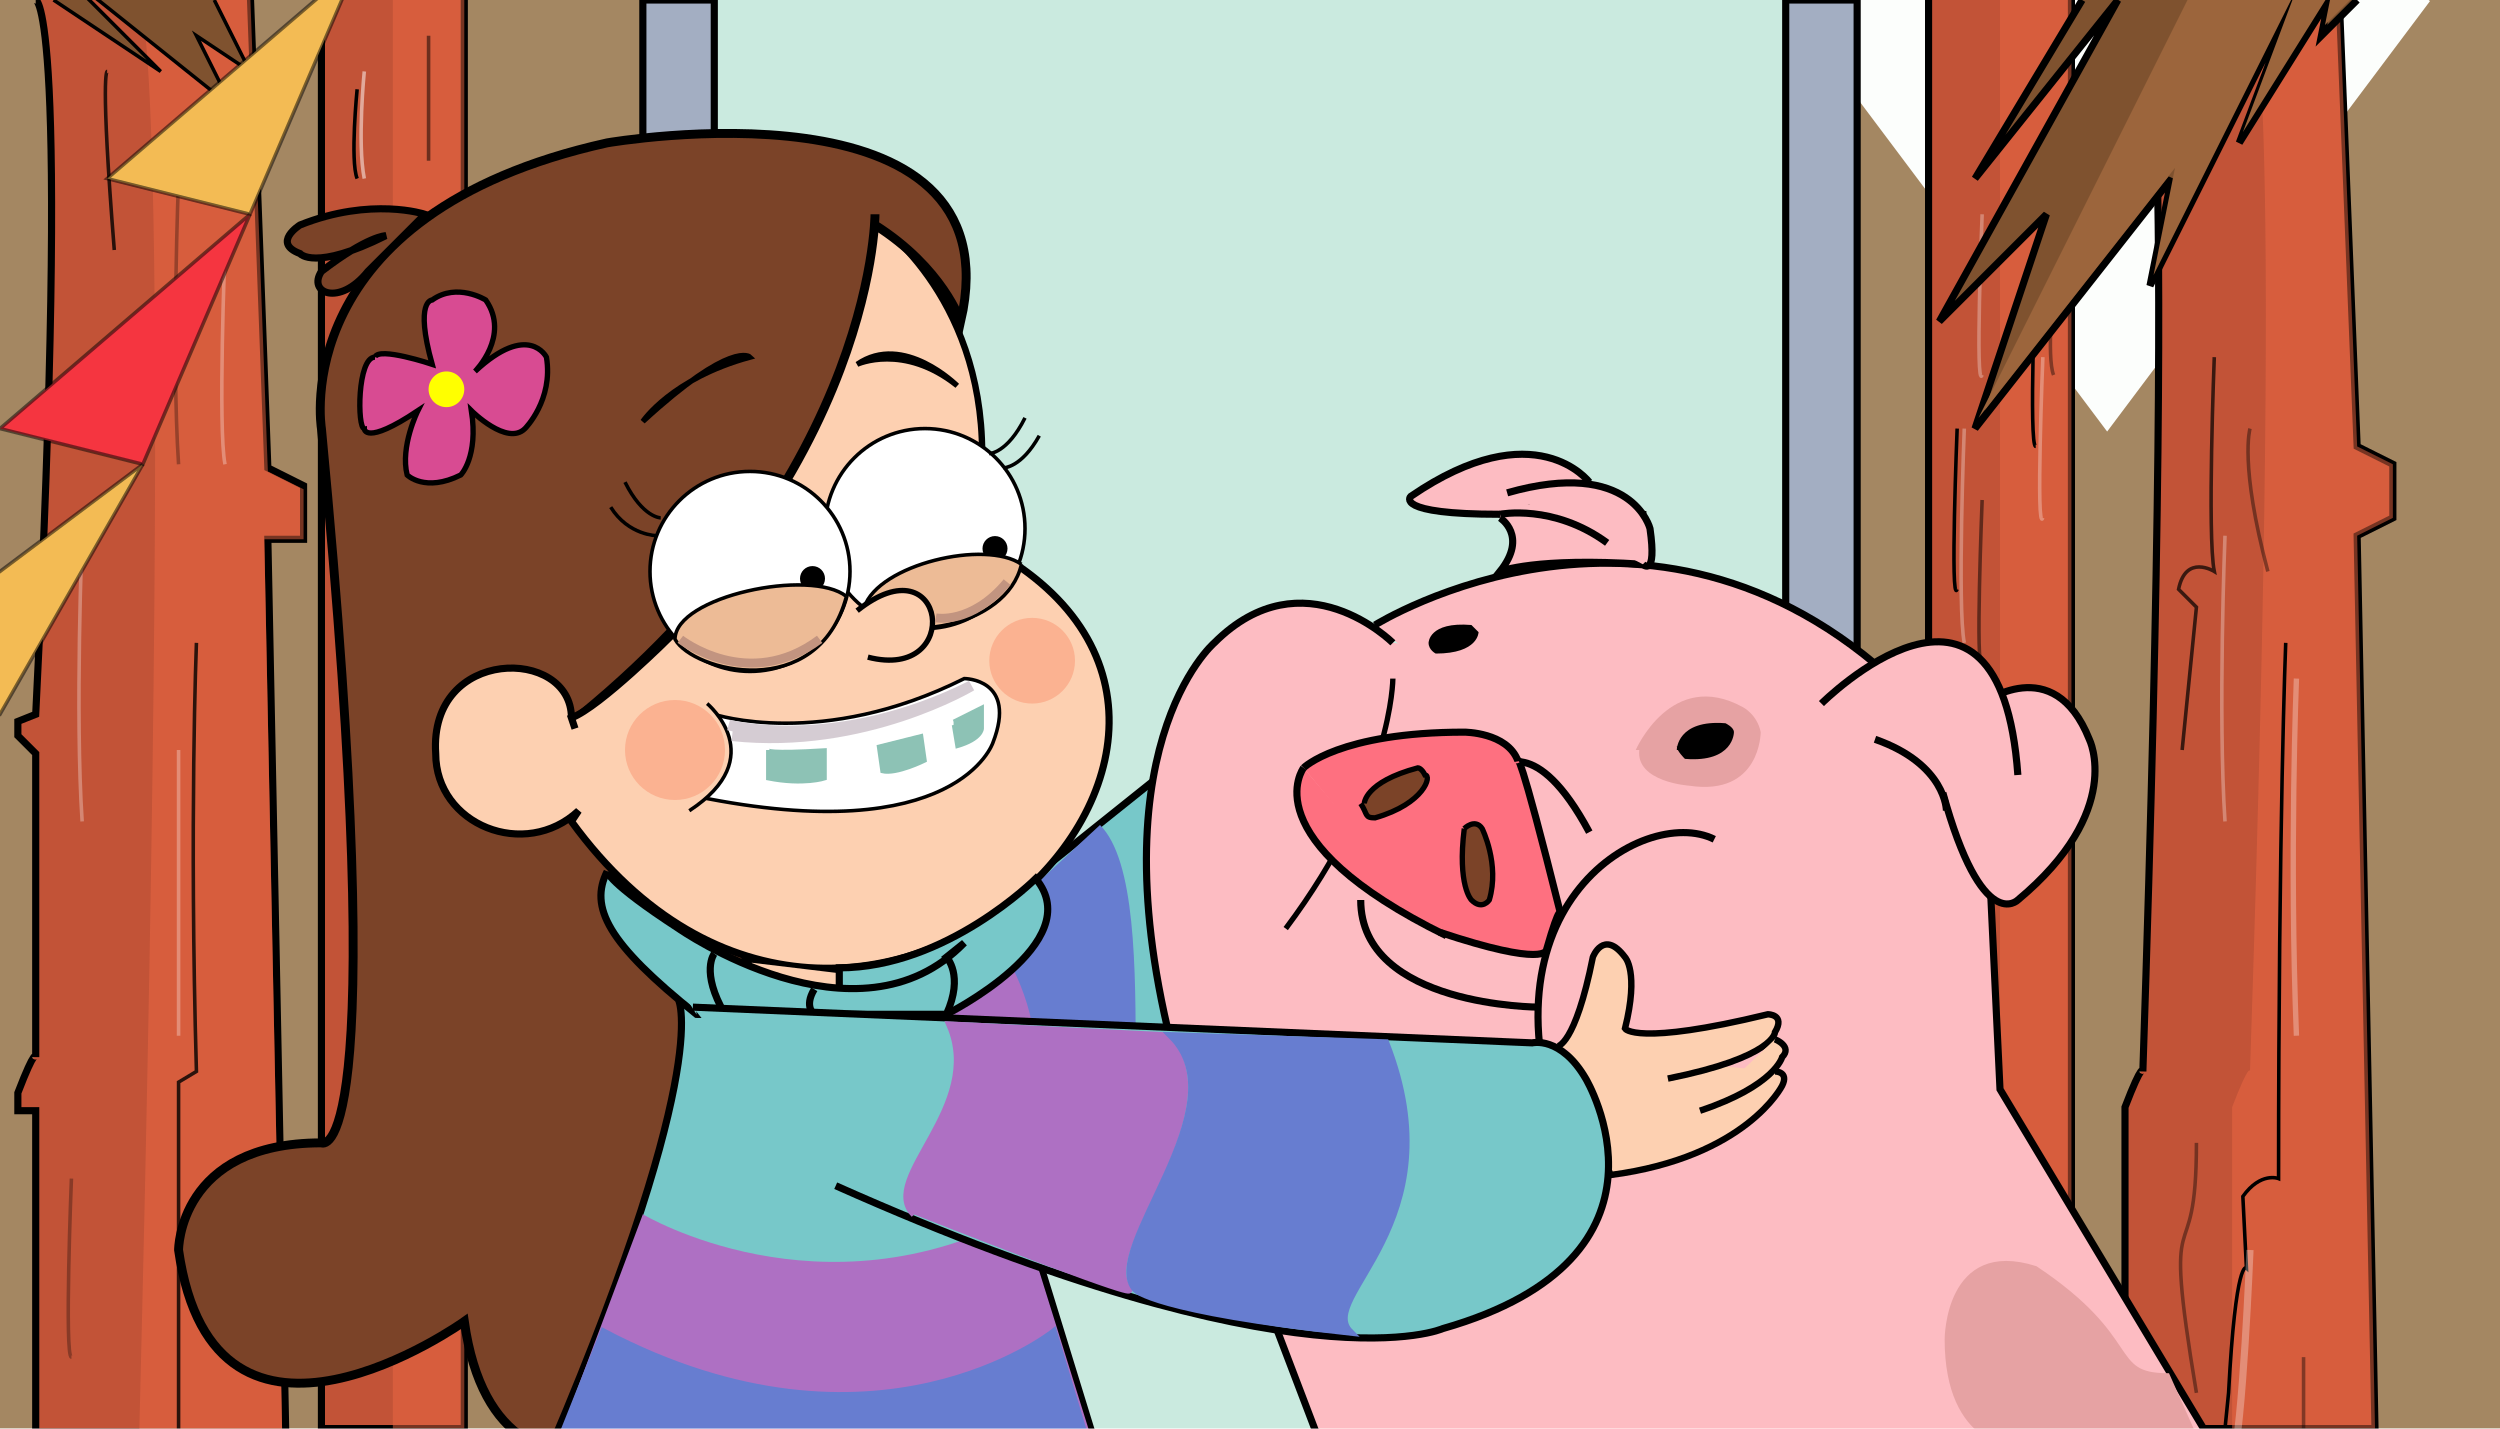
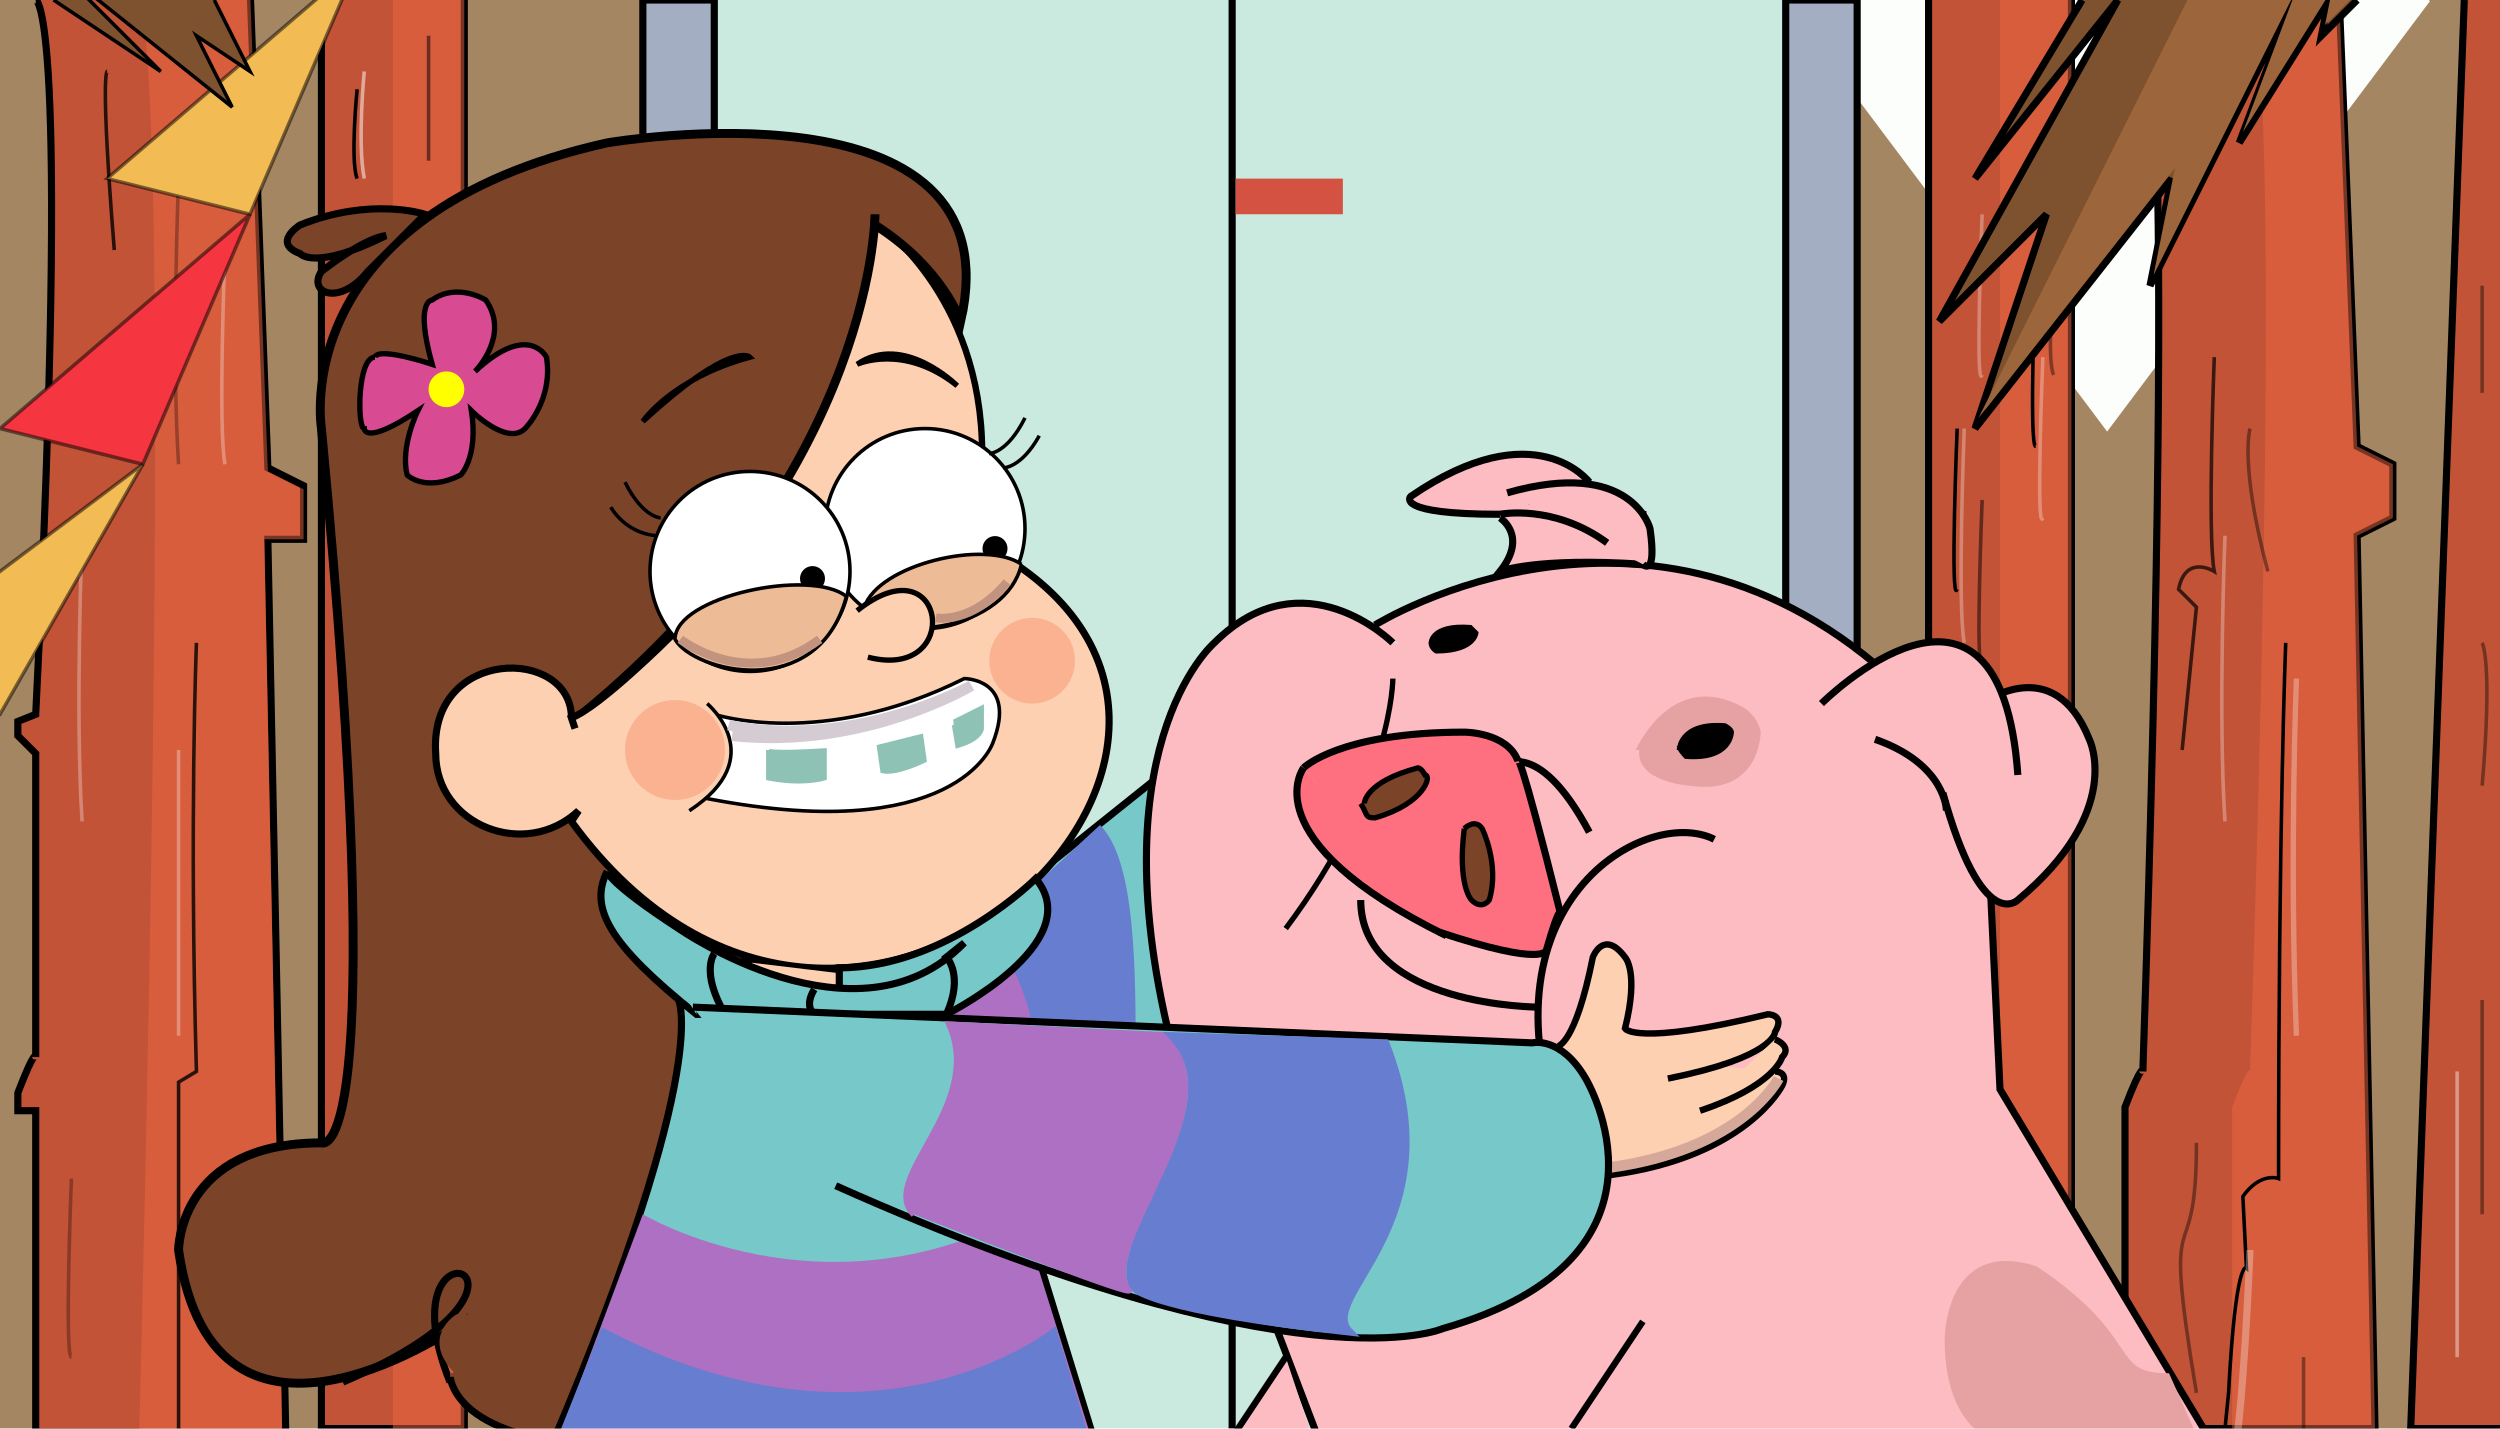
<svg xmlns="http://www.w3.org/2000/svg" height="400" viewBox="0 0 700 400" preserveAspectRatio="xMinYMin meet">
  <rect width="100%" height="100%" fill="#CAEADF" />
+   <path d="M 345 0                  c 0 0, 0 0 , 0 400                  " stroke="black" stroke-width="2" fill="none" />
+   <path d="M 346 50                  c 0 0, 0 0, 0 10                  c 0 0, 0 0, 30 0                  c 0 0, 0 0, 0 -10                  z                  " fill="#D35241" />
  <rect x="500" y="0" width="200" height="100%" fill="#A48762" />
  <rect x="0" y="0" width="200" height="100%" fill="#A48762" />
  <path d="M 500 0                 l 90 120                 l 90 -120                 " stroke="#FCFEFC" fill="#FCFEFC" />
  <rect x="500" y="0" width="20" height="100%" stroke="black" stroke-width="2" fill="#A3AEC2" />
  <rect x="180" y="0" width="20" height="100%" stroke="black" stroke-width="2" fill="#A3AEC2" />
  <path d="M 540 0                 l 0 400                 l 40 0                 l 0 -400                 " stroke="black" stroke-width="2" fill="#C25337" />
  <path d="M 560 0                 l 0 400                 l 20 0                 l 0 -400                 " fill="#ED6844" fill-opacity="0.5" />
  <path d="M 548 120                 c 0 0, -2 50, 0 45                 " stroke="black" fill="none" />
  <path d="M 555 140                 c 0 0, -2 50, 0 45                 " stroke="black" stroke-opacity="0.5" fill="none" />
  <path d="M 570 75                 c 0 0, -2 50, 0 50                 " stroke="black" fill="none" />
  <path d="M 575 80                 c 0 0, -2 20, 0 25                 " stroke="black" stroke-opacity="0.4" fill="none" />
  <path d="M 555 60                 c 0 0, -2 50, 0 45                 " stroke="white" stroke-opacity="0.3" fill="none" />
  <path d="M 550 120                 c 0 0, -2 50, 0 60                 " stroke="white" stroke-opacity="0.3" fill="none" />
  <path d="M 572 100                 c 0 0, -2 50, 0 45                 " stroke="white" stroke-opacity="0.3" fill="none" />
  <path d="M 600 0                 c 0 0, 10 0, 0 300                 c 0 0, 0 -3, -5 10                 c 0 0, 0 0, 0 90                 c 0 0, 0 0, 70 0                 c 0 0, 0 0, -5 -250                 c 0 0, 0 0, 10 -5                           c 0 0, 0 0, 0 -15                 c 0 0, 0 0, -10 -5                 c 0 0, 0 0, -5 -125                  " stroke="black" stroke-width="2" fill="#C25337" />
  <path d="M 630 0                 c 0 0, 10 0, 0 300                 c 0 0, 0 -3, -5 10                 c 0 0, 0 0, 0 90                 c 0 0, 0 0, 40 0                 c 0 0, 0 0, -5 -250                 c 0 0, 0 0, 10 -5                           c 0 0, 0 0, 0 -15                 c 0 0, 0 0, -10 -5                 c 0 0, 0 0, -5 -125                 " fill="#ED6844" fill-opacity="0.5" />
  <path d="M 620 100                 c 0 0, -2 50, 0 60                 c 0 0, -8 -5, -10 5                 c 0 0, 0 0, 5 5                 c 0 0, 0 0, -4 40                 " stroke="black" stroke-opacity="0.7" fill="none" />
  <path d="M 640 180                 c 0 0, -2 50, -2 150                 c 0 0, -5 -2, -10 5                 c 0 0, 0 0, 1 20                 c 0 0, -3 -3, -5 35                 c 0 0, 0 0, -2 20                 " stroke="black" fill="none" />
  <path d="M 643 190                 c 0 0, -2 50, 0 100                 " stroke="white" stroke-width="1.5" stroke-opacity="0.3" fill="none" />
  <path d="M 630 350                 c 0 0, -2 50, -5 60                 " stroke="white" stroke-width="2" stroke-opacity="0.3" fill="none" />
  <path d="M 623 150                 c 0 0, -2 50, 0 80                 " stroke="white" stroke-opacity="0.3" fill="none" />
  <path d="M 615 320                 c 0 40, -10 10, 0 70                 " stroke="black" stroke-opacity="0.4" fill="none" />
  <path d="M 645 380                 c 0 0, 0 0, 0 30                 " stroke="black" stroke-opacity="0.4" fill="none" />
  <path d="M 630 120                 c 0 0, -3 10, 5 40                 " stroke="black" stroke-opacity="0.4" fill="none" />
+   <path d="M 690 0                 l -15 400                 l 40 0                 l 0 -400                 " stroke="black" stroke-width="2" fill="#C25337" />
+   <path d="M 695 80                 c 0 0, 0 0, 0 30                 " stroke="black" stroke-opacity="0.4" fill="none" />
+   <path d="M 695 280                 c 0 0, 0 0, 0 60                 " stroke="black" stroke-opacity="0.4" fill="none" />
+   <path d="M 688 300                 c 0 0, 0 0, 0 80                 " stroke="white" stroke-opacity="0.4" fill="none" />
+   <path d="M 695 180                 c 0 0, 3 5, 0 40                 " stroke="black" stroke-opacity="0.4" fill="none" />
  <path d="M 90 0                 l 0 400                 l 40 0                 l 0 -400                 " stroke="black" stroke-width="2" fill="#C25337" />
  <path d="M 110 0                 l 0 400                 l 20 0                 l 0 -400                 " fill="#ED6844" fill-opacity="0.5" />
  <path d="M 100 25                 c 0 0, -2 20, 0 25                 " stroke="black" fill="none" />
  <path d="M 120 10                 c 0 0, 0 10, 0 35                 " stroke="black" stroke-opacity="0.5" fill="none" />
  <path d="M 102 20                 c 0 0, -2 20, 0 30                 " stroke="white" stroke-opacity="0.5" fill="none" />
  <path d="M 10 0                 c 0 0, 10 0, 0 200                 c 0 0, 0 0, -5 2                 c 0 0, 0 0, 0 4                 c 0 0, 0 0, 5 5                 c 0 0, 0 0, 0 85                 c 0 0, 0 -3, -5 10                 c 0 0, 0 0, 0 5                 c 0 0, 0 0, 5 0                 c 0 0, 0 0, 0 90                 c 0 0, 0 0, 70 0                 c 0 0, 0 0, -5 -250                 c 0 0, 0 0, 10 0                           c 0 0, 0 0, 0 -15                 c 0 0, 0 0, -10 -5                 c 0 0, 0 0, -5 -135                 " stroke="black" stroke-width="2" fill="#C25337" />
  <path d="M 39 1                 c 0 0, 10 0, 0 400                 c 0 0, 0 0, 40 0                 c 0 0, 0 0, -5 -250                 c 0 0, 0 0, 11 0                           c 0 0, 0 0, 0 -14                 c 0 0, 0 0, -10 -5                 c 0 0, 0 0, -5 -135                 " fill="#ED6844" fill-opacity="0.5" />
  <path d="M 23 150                 c 0 0, -2 50, 0 80                 " stroke="white" stroke-opacity="0.3" fill="none" />
  <path d="M 50 50                 c 0 0, -2 50, 0 80                 " stroke="black" stroke-opacity="0.3" fill="none" />
  <path d="M 63 70                 c 0 0, -2 50, 0 60                 " stroke="white" stroke-opacity="0.3" fill="none" />
  <path d="M 55 180                 c 0 0, -2 50, 0 120                 c 0 0, 0 0, -5 3                 c 0 0, 0 0, 0 100                 " stroke="black" stroke-opacity="0.8" fill="none" />
  <path d="M 50 210                 c 0 0, 0 0, 0 80                 " stroke="white" stroke-opacity="0.3" fill="none" />
  <path d="M 20 330                 c 0 0, -2 50, 0 50                 " stroke="black" stroke-opacity="0.3" fill="none" />
  <path d="M 30 20                 c 0 0, -2 0, 2 50                 " stroke="black" stroke-opacity="0.8" fill="none" />
  <path d="M 245 62                 c 0 0, 30 20, 30 65                 l -100 50                 z                 " stroke="black" stroke-width="1.8" fill="#FDD0B1" />
  <path d="M 245 60                 c 0 0, 0 80, -95 150                 c 0 0, 0 0, 30 10                 c 0 0, 0 0, 30 50                             c 0 0, 0 0, 0 120                 c 0 0, -70 50, -80 -20                 c 0 0, -70 50, -80 -20                 c 0 0, 0 -30, 40 -30                 c 0 0, 20 10, 0 -200                 c 0 0, -10 -60, 80 -80                 c 0 0, 115 -20, 99 50                 c 0 0 , -5 -15, -24 -27                 " stroke="black" stroke-width="2.5" fill="#7B4328" />
+   <path d="M 126 387                 c -20 -50, 40 -30, -30 0                 " stroke="black" stroke-width="2" fill="none" />
+   <path d="M 126 385                 c 0 0, 0 20, 50 20                 c 0 0, 0 0, 0 -56                 " stroke="black" stroke-width="2" fill="#7B4328" />
+   <path d="M 126 385                 c 0 0, 0 0, 20 0                 c 0 0, 0 0 , 0 -16.5                 c 0 0, 0 0, -18 0                 c 0 0, -10 6, 0 16                 " stroke="#7B4328" fill="#7B4328" />
  <path d="M 119 60                 c 0 0, -15 -5, -35 3                 c 0 0, -8 5, 0 8                 c 0 0, 4 5, 24 -5                 c 0 0, -5 0, -18 10                 c -4 6, 5 10, 13 0                 z                 " stroke="black" stroke-width="2" fill="#7B4328" />
  <path d="M 105 100                 c -5 0, -5 20, -3 20                 c 0 0, 0 5, 15 -5                 c 0 0, -5 10, -3 18                 c 0 0, 5 5, 15 0                 c 0 0, 5 -5, 3 -18                 c 0 0, 10 10, 15 5                 c 0 0, 8 -8, 6 -20                 c 0 0, -5 -10, -20 4                 c 0 0, 10 -10, 3 -20                 c 0 0, -8 -5, -15 0                 c 0 0, -5 0, 0 18                 c 0 0, -15 -5, -16 -2                 " stroke="black" stroke-width="1.5" fill="#D84B92" />
  <circle r="5" cx="125" cy="109" fill="yellow" />
  <path d="M 210 100                 c 0 0, -5 -5, -30 18                 c 0 0, 8 -12, 30 -18                 z                 " stroke="black" stroke-width="1.5" fill="black" />
  <path d="M 268 108                 c 0 0, -15 -15, -28 -6                   c 0 0, 13 -6, 28 6                 z                 " stroke="black" stroke-width="1.5" fill="black" />
        
        {#  blue #}
        <path d="M 290 245                 c 0 0, 0 0, 50 -40                 c 0 0, 0 0, 0 90                 c 0 0, 0 0, -90 0                 z                 " stroke="black" stroke-width="2" fill="#77C8C9" />
        {# dark-blue #}
        <path d="M 308 231                 c 10 10, 10 40, 10 67                 c 0 0, 0 0, -30 0                 c 0 0, 0 -30, -20 -30                 " stroke="none" fill="#677DD0" />
            {# violet #}
        <path d="M 290 295                 c 0 0, 0 -15, -10 -30                 c 0 0, 0 0, -30 0                 c 0 0, 10 5, 15 30                 z                 " stroke="none" fill="#AE70C3" />
  <path d="M 190 280                 c 0 0, 10 20, -40 135                 c 0 0, 0 0, 160 0                 c 0 0, 0 0, -40 -130                 " stroke="black" stroke-width="2" fill="#77C8C9" />
  <path d="M 180 340                 c 0 0, 50 30, 106 0                 c 0 0, 0 0, 25 80                 c 0 0, 0 0, -161 0                 " stroke="none" fill=" #AE70C3" />
  <path d="M 307 413                 c 0 0, 0 0, -12 -40                 c 0 0, -50 40, -126 0                 c 0 0, 0 0, -16 40                 z --&gt;                 " stroke="#677DD0" stroke-width="2" fill="#677DD0" />
  <path d="M 160 230                 c 80 110, 220 -30, 110 -80                 c 0 0, 0 0, -82 0                 c 0 0, 0 0, 0 28                 c 0 0, -20 20, -28 23                 c 0 0, 0 0, 1 3                 c 0 0, 0 0, -1 -3                 c 0 -20, -40 -20, -38 10                 c 0 20, 25 30, 40 16                 z                 " stroke="black" stroke-width="2" fill="#FDD0B1" />
  <circle r="28" cx="37%" cy="37%" stroke="black" fill="white" />
  <circle r="3.5" cx="39.8%" cy="38.4%" fill="black" />
  <path d="M 286 158                 c -10 -7, -40 0, -44 12                 c 8 11, 40 6, 44 -12                 " stroke="black" fill="#EDBB96" />
  <circle r="28" cx="30%" cy="40%" stroke="black" fill="white" />
  <circle r="3.5" cx="32.5%" cy="40.5%" fill="black" />
  <path d="M 237 167                 c -10 -8, -48 0, -48 12                 c 5 9, 40 18, 48 -12                 " stroke="black" fill="#EDBB96" />
  <path d="M 185 145                 c 0 0, -5 0, -10 -10" stroke="black" fill="none" />
  <path d="M 184 150                 c 0 0, -8 0, -13 -8" stroke="black" fill="none" />
  <path d="M 277 127                 c 0 0, 5 0, 10 -10" stroke="black" fill="none" />
  <path d="M 281 131                 c 0 0, 5 0, 10 -9" stroke="black" fill="none" />
  <path d="M 240 171                 c 25 -20, 30 20, 3 13                 " stroke="black" stroke-width="1.5" fill="#FDD0B1" />
  <path d="M 200 200                 c 0 0, 30 10, 70 -10                 c 0 0, 15 0, 8 18                 c 0 0, -10 30, -83 15                 " stroke="black" fill="#fff" />
  <path d="M 198 197                 c 0 0, 18 15, -5 30                                  " stroke="black" fill="#FDD0B1" />
  <path d="M 204 203                 c 0 0, 30 8, 68 -11                 c 0 0, -30 18, -67 14                 " stroke="#D5CCD3" stroke-width="3" fill="none" />
  <path d="M 215 210                 c 0 0, 0 1, 16 0                 c 0 0, 0 0, 0 8                 c 0 0, -6 2, -16 0                 z                 " stroke="#8DC2B5" stroke-width="1" fill="#8DC2B5" />
  <path d="M 246 209                 c 0 0, 0 0, 12 -3                 c 0 0, 0 0, 1 7                 c 0 0, -8 4, -12 3                 z                 " stroke="#8DC2B5" stroke-width="1" fill="#8DC2B5" />
  <path d="M 267 202                 c 0 0, 0 0, 8 -4                 c 0 0, 0 0, 0 6                 c 0 0, 0 3, -7 5                 c 0 0, 0 0, -1 -6                 " stroke="#8DC2B5" stroke-width="1" fill="#8DC2B5" />
  <circle r="14" cx="189" cy="210" fill="#FBB291" />
  <circle r="12" cx="289" cy="185" fill="#FBB291" />
  <path d="M 235 272                 c 0 0, 0 0, 0 10                 c 0 0, 0 0, -25 0                 c 0 0, 0 0, 0 -13                 z                 " stroke="black" fill="#FDD0B1" />
  <path d="M 170 244                 c -5 10, 0 20, 25 40                 c 0 0, 0 0, 70 0                 c 0 0, 40 -20, 25 -38                 c 0 0, -25 25, -55 25                 c 0 0, 0 0, 0 13                 c 0 0, 0 0, -20 0                 " stroke="black" stroke-width="2" fill="#77C8C9" />
  <path d="M 170 244                 c 0 0, 0 3, 20 16                 c 0 0, 50 35, 80 4                 c 0 0, 0 0, -5 4                 c 0 0, 5 5, 0 16                 c 0 0, 0 0, -70 0                 " stroke="black" stroke-width="2" fill="#77C8C9" />
  <path d="M 200 267                 c 0 0, -4 5, 3 17                 c 0 0, 0 0, 25 0                 c0 0, -3 -2, 0 -7                 " stroke="black" stroke-width="2" fill="none" />
  <path d="M 385 175                 c 0 0, 80 -50, 150 20                 c 0 0, 0 0, 0 20                 c 0 0 , 0 0, -100 0                 " stroke="black" stroke-width="2" fill="#FDBCC2" />
  <path d="M 390 180                 c 0 0, -25 -25, -50 0                 c 0 0, -35 30, -10 120                 c 0 0 , 0 0, 40 105                 c 0 0, 0 0, 250 0                 c 0 0, 0 0, -60 -100                 c 0 0 , 0 0, -5 -105                 " stroke="black" stroke-width="2" fill="#FDBCC2" />
  <path d="M 390 190                 c 0 0, 0 30, -30 70                 " stroke="black" stroke-width="1.5" fill="none" />
  <path d="M 480 235                 c -20 -10, -70 20, -40 90                 " stroke="black" stroke-width="2" fill="none" />
  <path d="M 555 197                 c 0 0, 20 -15, 30 10                 c 0 0 , 10 20 , -20 45                 c 0 0, -10 10, -21 -30                 " stroke="black" stroke-width="2" fill="#FDBCC2" />
  <path d="M 545 227                 c 0 0, 0 -13, -20 -20                 " stroke="black" stroke-width="2" fill="#FDBCC2" />
  <path d="M 510 197                 c 0 0, 50 -50, 55 20                 " stroke="black" stroke-width="2" fill="#FDBCC2" />
  <path d="M 420 145                 c 0 0, 8 5, 0 15                 c 0 0, 10 -4, 40 -2                 c 0 0, 0 0, 0 -14                 c 0 0, 0 0, -50 -6                 " stroke="black" stroke-width="2" fill="#FDBCC2" />
  <path d="M 445 135                 c 0 0, -15 -20, -50 4                 c 0 0, -5 5, 25 5                 " stroke="black" stroke-width="2" fill="#FDBCC2" />
  <path d="M 460 158                 c 0 0, 4 4, 2 -10                 c 0 0, -5 -20, -40 -10                 " stroke="black" stroke-width="2" fill="#FDBCC2" />
  <path d="M 420 144                 c 0 0, 15 -3, 30 8                 " stroke="black" stroke-width="2" fill="#FDBCC2" />
  <path d="M 420 215                 c 0 0, 10 -10, 25 18                 " stroke="black" stroke-width="2" fill="none" />
  <path d="M 365 215                 c 0 0, 10 -10, 45 -10                 c 0 0, 12 0, 15 8                 c 0 0, 0 -5, 12 43                 c 0 0, 0 -4, -4 10                 c 0 0, 0 5, -30 -5                 " stroke="black" stroke-width="2" fill="#FE7080" />
  <path d="M 365 215                 c 0 0, -15 20, 40 47                 " stroke="black" stroke-width="2" fill="#FE7080" />
  <path d="M 382 225                 c 0 0, 0 -6, 15 -10                 c 0 0, 1 0, 2 2                 c 2 0, 0 8, -14 12                 c -3 0, -2 -1, -4 -4                 " stroke="black" stroke-width="1.5" fill="#7B4328" />
  <path d="M 410 232                 c 0 0, 3 -3, 5 0                 c 0 0, 5 10, 2 20                 c 0 0, -2 3, -5 0                 c 0 0, -4 -4, -2 -20                 " stroke="black" stroke-width="1.5" fill="#7B4328" />
  <path d="M 431 282                 c 0 0, -50 0, -50 -30                 " stroke="black" stroke-width="2" fill="none" />
  <path d="M 400 180                 c 0 0, 0 -6, 12 -5                 c 0 0, 2 2, 2 2                 c 0 0, 0 6, -12 6                 c 0 0, -2 -1, -2 -3                 " />
  <path d="M 458 210                 c 0 0, 10 -23, 30 -12                 c 0 0, 4 2, 5 7                 c 0 0, 0 18, -20 15                 c 0 0, -15 -1, -14 -10                 " fill="#E6A2A3" />
  <path d="M 470 210                 c 0 0, 0 -8, 13 -7                 c 0 0, 2 1, 2 2                 c 0 0, 0 8, -13 7                 c 0 0, -2 -2, -2 -3                 " stroke="black" />
  <path d="M 565 405                 c 0 0, -20 0, -20 -30                 c 0 0, 0 -28, 25 -20                 c 30 20, 20 30, 37 30                 c 0 0, 0 0, 8 18                 z                 " stroke="#E6A2A3" fill="#E6A2A3" />
  <path d="M 497 300                 c 0 0, 4 0, 2 4                 c 0 0, -10 20, -48 25                 c 0 0, 0 0, -15 -35                 " stroke="black" stroke-width="1.8" fill="#FDD0B1" />
+   <path d="M 498 302                 c 0 0, -10 20, -48 25                 " stroke="#D5A899" stroke-width="3" fill="none" />
  <path d="M 436 293                 c 0 0, 5 0, 10 -25                 c 0 0, 3 -8, 9 0                 c 0 0, 4 4, 0 20                 c 0 0, 3 5, 40 -4                 c 0 0, 5 0, 2 5                 c 0 0, 0 7, -30 13                 " stroke="black" stroke-width="1.8" fill="#FDD0B1" />
  <path d="M 497 291                 c 0 0, 5 2, 2 5                 c 0 0, -2 8, -23 15                 " stroke="black" stroke-width="1.8" fill="#FDD0B1" />
+   <path d="M 460 370                 c 0 0, 0 0, -20 30                 " stroke="black" stroke-width="1.8" fill="none" />
+   <path d="M 360 380                 c 0 0, 0 0, -20 30                 c 0 0, 0 0, 30 0                 " stroke="black" stroke-width="1.8" fill="#FDBCC2" />
  <path d="M 194 282                 c 0 0, 0 0, 235 10                 c 0 0, 8 -2, 15 10                 c 0 0, 30 50, -40 70                 c 0 0, -40 18, -170 -40                 " stroke="black" stroke-width="2" fill="#77C8C9" />
  <path d="M 256 340                 c -10 -10, 20 -30, 10 -53                 c 0 0, 0 0, 60 3                 c 20 20, -20 60, -10 71                 c 0 0, 6 4, -60 -22                 " stroke="#AE70C3" stroke-width="2" fill="#AE70C3" />
  <path d="M 328 290                 c 20 20, -20 60, -10 71                 c 0 0, 5 6, 60 12                 c -10 -10, 30 -30, 10 -81                 z                 " stroke="#677DD0" stroke-width="2" fill="#677DD0" />
  <path d="M 190.5 179                 c 0 0, 19 15, 39 0                 " stroke="#C29480" stroke-width="2.5" fill="none" />
  <path d="M 262 173                 c 0 0, 10 2, 20 -10                 " stroke="#C29480" stroke-width="2.5" fill="none" />
  <rect x="0" y="400" width="100%" height="100%" fill="white" />
  <path d="M 660 0                 c 0 0, 0 0, -10 10                 c 0 0, 0 0, 2 -10                 c 0 0, 0 0, -25 40                 c 0 0, 0 0, 15 -40                 c 0 0, 0 0, -40 80                 c 0 0, 0 0, 6 -30                 c 0 0, 0 0, -55 70                 c 0 0, 0 0, 20 -60                 c 0 0, 0 0, -30 30                 c 0 0, 0 0, 50 -90                 c 0 0, 0 0, -40 50                 c 0 0, 0 0, 30 -50                 " stroke="black" stroke-width="2" fill="#7F522F" />
-   <path d="M 661 -3                 c 0 0, 0 0, -10 10                 c 0 0, 0 0, 2 -10                 c 0 0, 0 0, -25 40                 c 0 0, 0 0, 15 -40                 c 0 0, 0 0, -40 80                 c 0 0, 0 0, 6 -30                 c 0 0, 0 0, -55 70                 c 0 0, 0 0, 60 -120                 " fill="#9C653C" />
-   <path d="M 15 0                 c 0 0, 0 0, 30 20                 c 0 0, 0 0, -30 -30                 c 0 0, 0 0, 50 40                 c 0 0, 0 0, -10 -20                 c 0 0, 0 0, 15 10                 c 0 0, 0 0, -10 -20                 " stroke="black" fill="#7F522F" />
+   <path d="M 661 -3                 c 0 0, 0 0, -10 10                 c 0 0, 0 0, 2 -10                 c 0 0, 0 0, -25 40                 c 0 0, 0 0, 15 -40                 c 0 0, 0 0, -40 80                 c 0 0, 0 0, 6 -30                 c 0 0, 0 0, -55 70                 c 0 0, 0 0, 60 -120                 " fill="#9C653C" />  
        //ornamentation
        <path d="M 100 -10                 c 0 0, 0 0, -30 70                 c 0 0, 0 0, -40 -10                 z                 " stroke="black" stroke-opacity="0.5" fill="#F3BB54" />
  <path d="M 70 60                 c 0 0, 0 0, -30 70                 c 0 0, 0 0, -40 -10                 z                 " stroke="black" stroke-opacity="0.5" fill="#F53540" />
  <path d="M 40 130                 c 0 0, 0 0, -40 70                 c 0 0, 0 0, -40 -10                 z                 " stroke="black" stroke-opacity="0.5" fill="#F3BB54" />
+   <path d="M 15 0                 c 0 0, 0 0, 30 20                 c 0 0, 0 0, -30 -30                 c 0 0, 0 0, 50 40                 c 0 0, 0 0, -10 -20                 c 0 0, 0 0, 15 10                 c 0 0, 0 0, -10 -20                 " stroke="black" fill="#7F522F" />
</svg>
